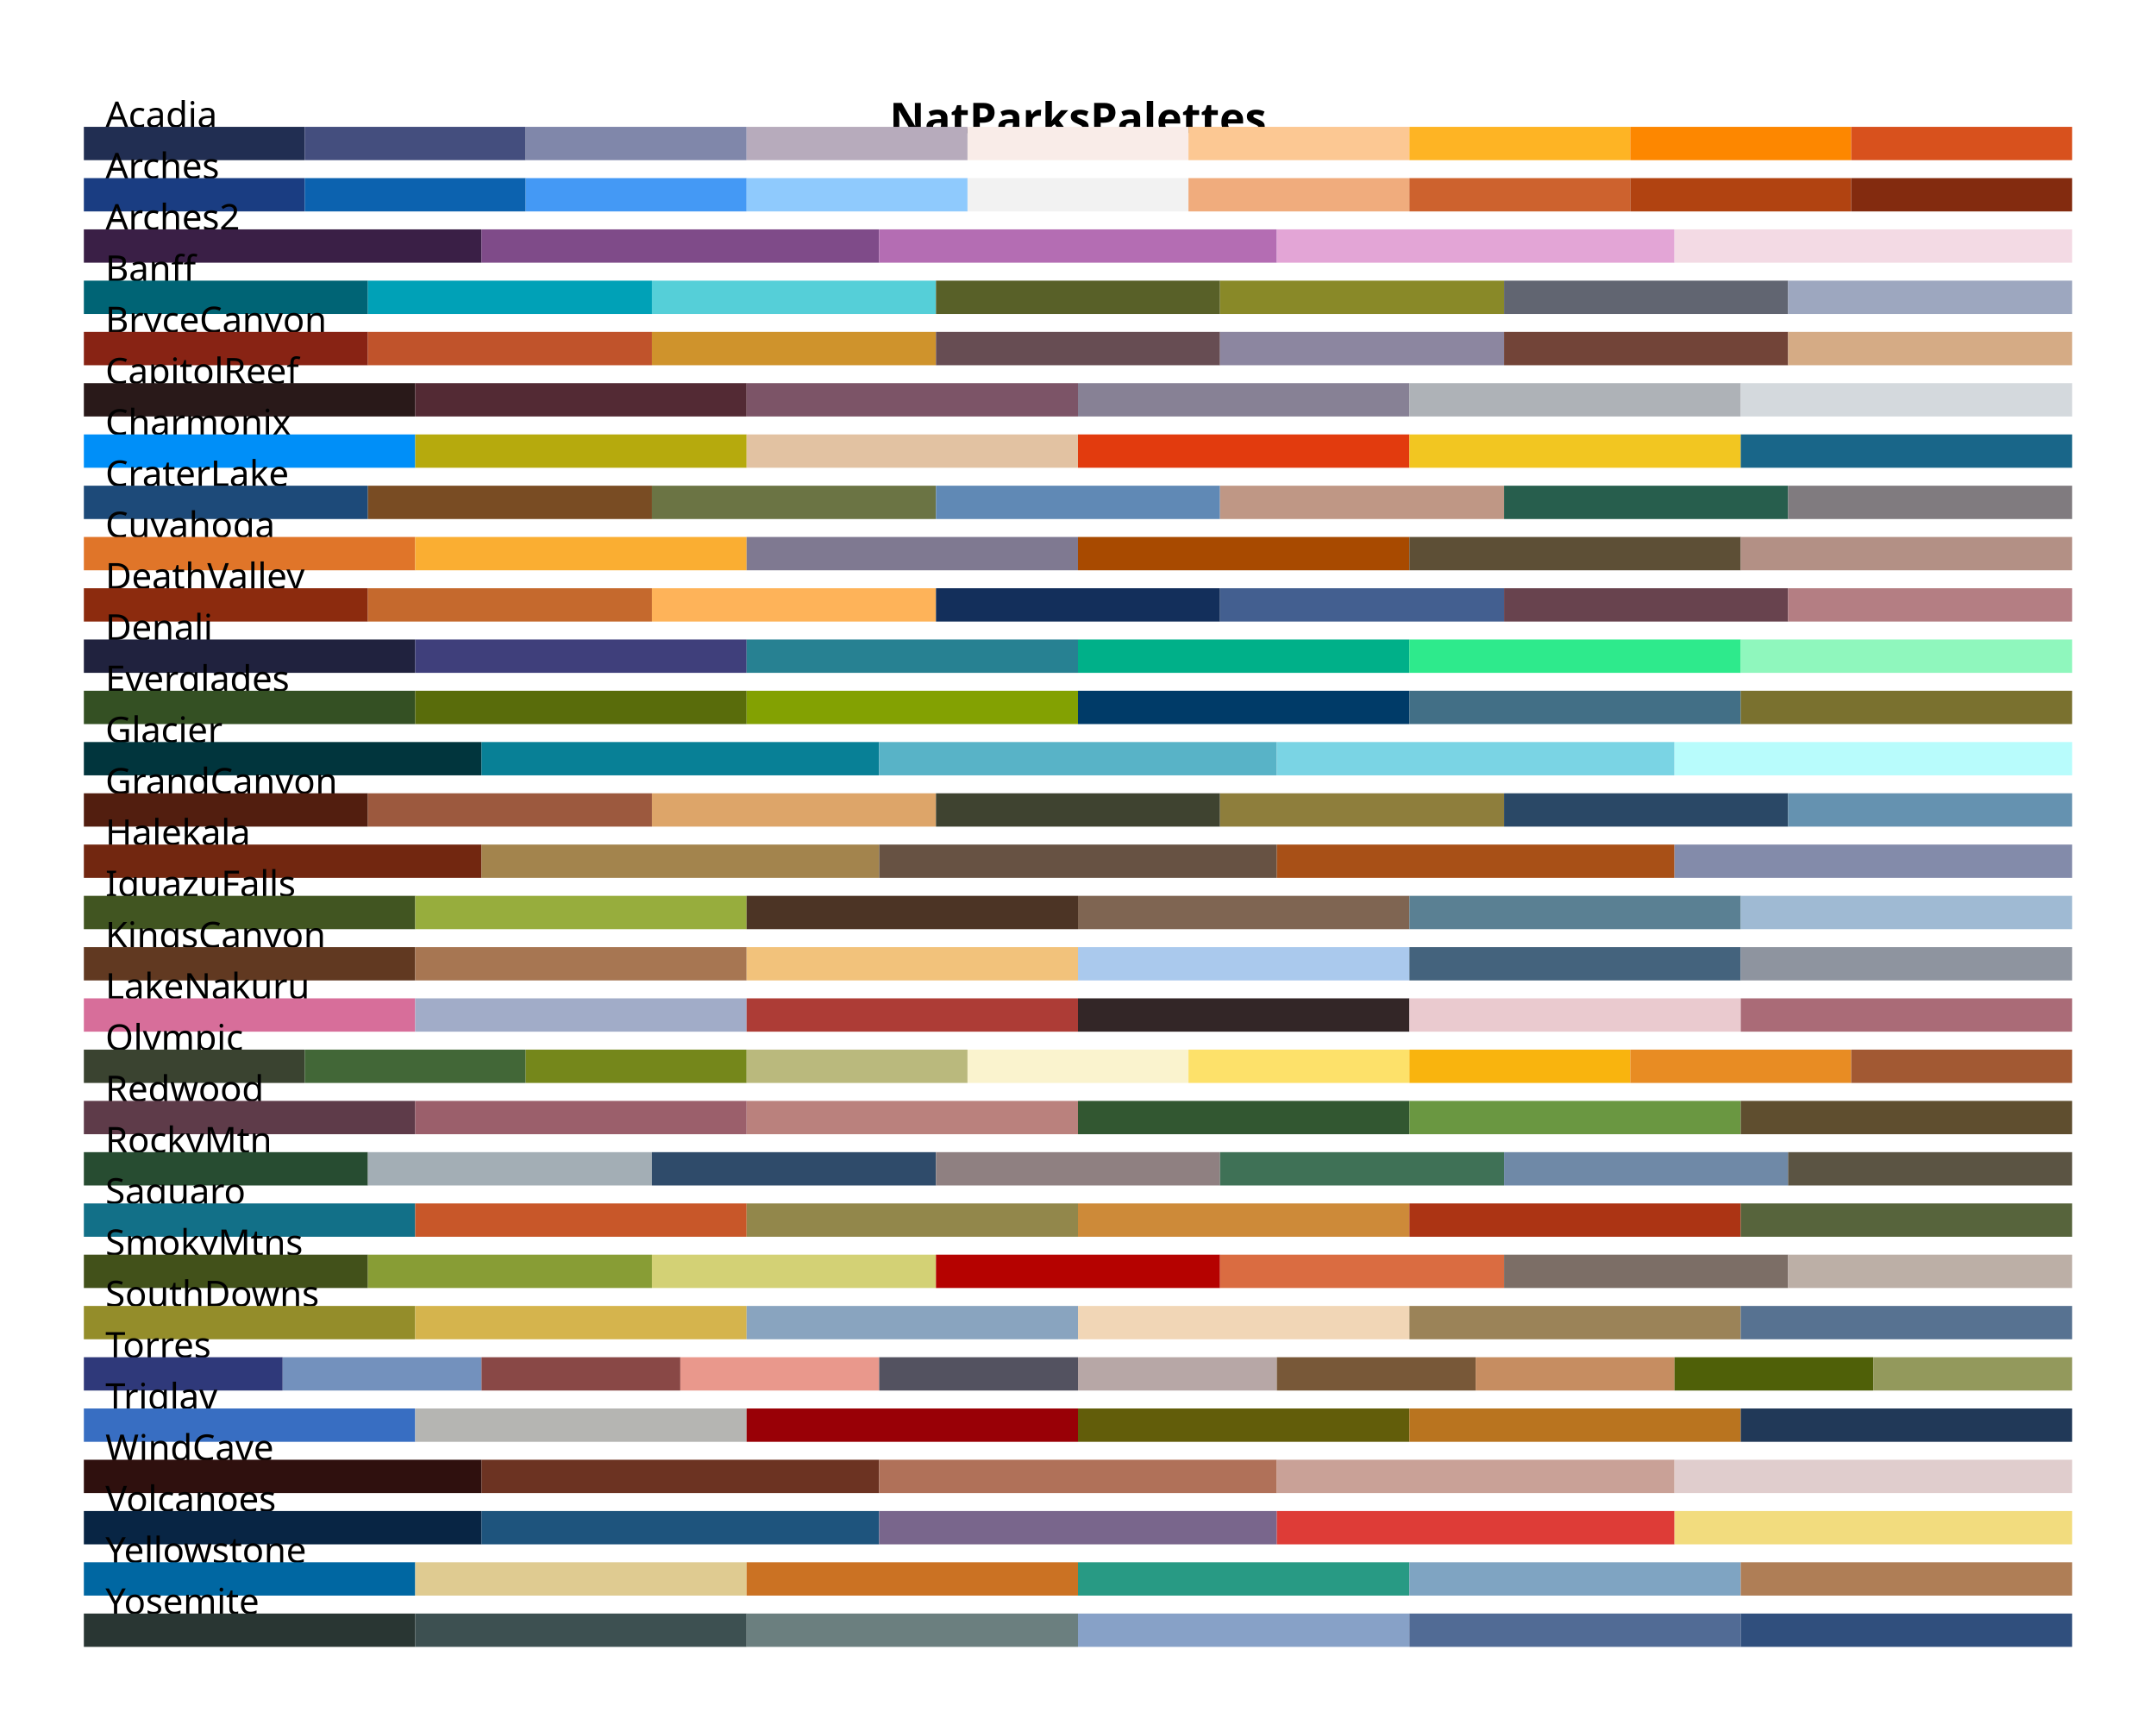
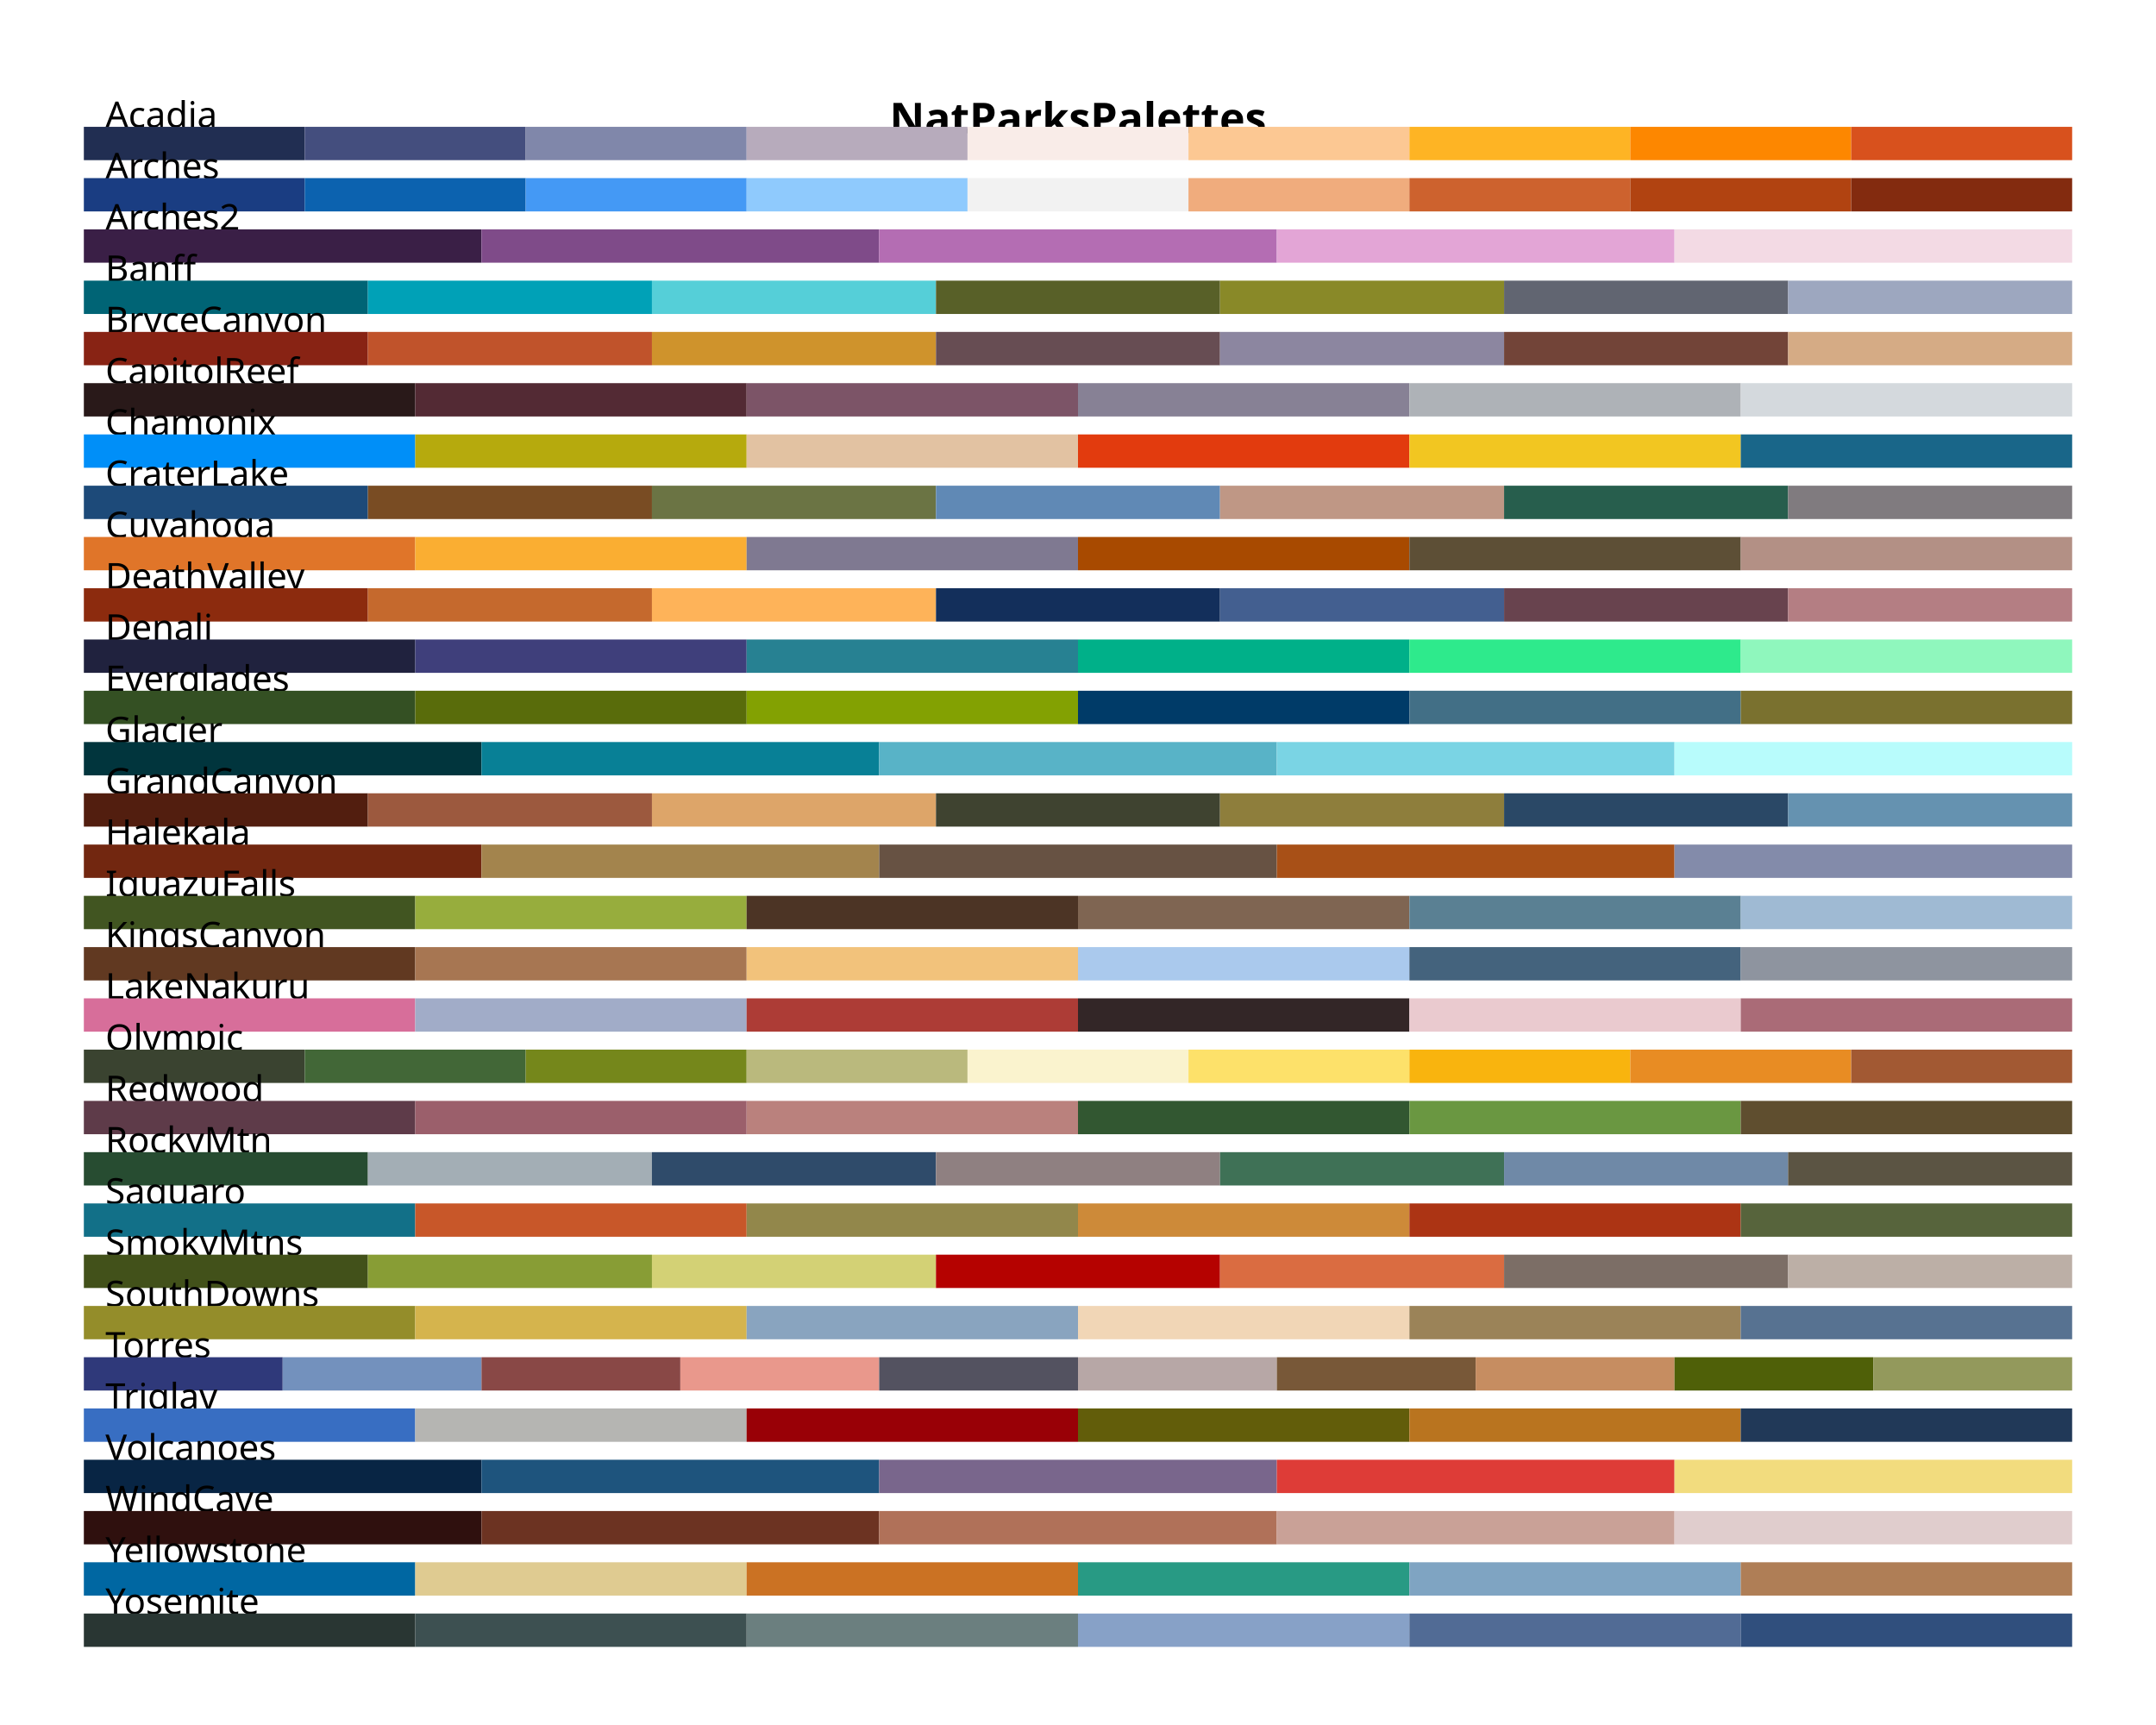
<svg xmlns="http://www.w3.org/2000/svg" class="svglite" data-engine-version="2.0" width="720.00pt" height="576.00pt" viewBox="0 0 720.00 576.00">
  <defs>
    <style type="text/css">
    .svglite line, .svglite polyline, .svglite polygon, .svglite path, .svglite rect, .svglite circle {
      fill: none;
      stroke: #000000;
      stroke-linecap: round;
      stroke-linejoin: round;
      stroke-miterlimit: 10.00;
    }
  </style>
  </defs>
  <rect width="100%" height="100%" style="stroke: none; fill: #FFFFFF;" />
  <defs>
    <clipPath id="cpMC4wMHw3MjAuMDB8MC4wMHw1NzYuMDA=">
      <rect x="0.00" y="0.00" width="720.00" height="576.00" />
    </clipPath>
  </defs>
  <g clip-path="url(#cpMC4wMHw3MjAuMDB8MC4wMHw1NzYuMDA=)">
    <text x="360.00" y="44.64" text-anchor="middle" style="font-size: 14.40px; font-weight: bold; font-family: sans;" textLength="111.27px" lengthAdjust="spacingAndGlyphs">NatParksPalettes</text>
  </g>
  <defs>
    <clipPath id="cpMS40NHw3MTguNTZ8MS40NHw1NzQuNTY=">
      <rect x="1.44" y="1.44" width="717.12" height="573.12" />
    </clipPath>
  </defs>
  <g clip-path="url(#cpMS40NHw3MTguNTZ8MS40NHw1NzQuNTY=)">
    <text x="35.20" y="42.54" style="font-size: 12.00px; font-family: sans;" textLength="36.70px" lengthAdjust="spacingAndGlyphs">Acadia</text>
    <rect x="28.00" y="42.35" width="73.78" height="11.13" style="stroke-width: 0.75; stroke: none; fill: #212E52;" />
    <rect x="101.78" y="42.35" width="73.78" height="11.13" style="stroke-width: 0.75; stroke: none; fill: #444E7E;" />
    <rect x="175.56" y="42.35" width="73.78" height="11.13" style="stroke-width: 0.75; stroke: none; fill: #8087AA;" />
    <rect x="249.33" y="42.35" width="73.78" height="11.13" style="stroke-width: 0.75; stroke: none; fill: #B7ABBC;" />
    <rect x="323.11" y="42.35" width="73.78" height="11.13" style="stroke-width: 0.75; stroke: none; fill: #F9ECE8;" />
    <rect x="396.89" y="42.35" width="73.78" height="11.13" style="stroke-width: 0.75; stroke: none; fill: #FCC893;" />
    <rect x="470.67" y="42.35" width="73.78" height="11.13" style="stroke-width: 0.75; stroke: none; fill: #FEB424;" />
    <rect x="544.44" y="42.35" width="73.78" height="11.13" style="stroke-width: 0.75; stroke: none; fill: #FD8700;" />
    <rect x="618.22" y="42.35" width="73.78" height="11.13" style="stroke-width: 0.75; stroke: none; fill: #D8511D;" />
    <text x="35.20" y="59.66" style="font-size: 12.00px; font-family: sans;" textLength="37.36px" lengthAdjust="spacingAndGlyphs">Arches</text>
    <rect x="28.00" y="59.47" width="73.78" height="11.13" style="stroke-width: 0.75; stroke: none; fill: #1A3D82;" />
    <rect x="101.78" y="59.47" width="73.78" height="11.13" style="stroke-width: 0.75; stroke: none; fill: #0C62AF;" />
    <rect x="175.56" y="59.47" width="73.78" height="11.13" style="stroke-width: 0.75; stroke: none; fill: #4499F5;" />
    <rect x="249.33" y="59.47" width="73.78" height="11.13" style="stroke-width: 0.75; stroke: none; fill: #8FCAFD;" />
    <rect x="323.11" y="59.47" width="73.78" height="11.13" style="stroke-width: 0.75; stroke: none; fill: #F2F2F2;" />
    <rect x="396.89" y="59.47" width="73.78" height="11.13" style="stroke-width: 0.75; stroke: none; fill: #F0AC7D;" />
    <rect x="470.67" y="59.47" width="73.78" height="11.13" style="stroke-width: 0.75; stroke: none; fill: #CD622E;" />
    <rect x="544.44" y="59.47" width="73.78" height="11.13" style="stroke-width: 0.75; stroke: none; fill: #B14311;" />
    <rect x="618.22" y="59.47" width="73.78" height="11.13" style="stroke-width: 0.75; stroke: none; fill: #832B0F;" />
    <text x="35.20" y="76.77" style="font-size: 12.00px; font-family: sans;" textLength="44.04px" lengthAdjust="spacingAndGlyphs">Arches2</text>
    <rect x="28.00" y="76.59" width="132.80" height="11.13" style="stroke-width: 0.75; stroke: none; fill: #3A1F46;" />
    <rect x="160.80" y="76.59" width="132.80" height="11.13" style="stroke-width: 0.75; stroke: none; fill: #7F4B89;" />
    <rect x="293.60" y="76.59" width="132.80" height="11.13" style="stroke-width: 0.75; stroke: none; fill: #B46DB3;" />
    <rect x="426.40" y="76.59" width="132.80" height="11.13" style="stroke-width: 0.75; stroke: none; fill: #E3A5D6;" />
    <rect x="559.20" y="76.59" width="132.80" height="11.13" style="stroke-width: 0.75; stroke: none; fill: #F3DAE4;" />
    <text x="35.20" y="93.89" style="font-size: 12.00px; font-family: sans;" textLength="28.02px" lengthAdjust="spacingAndGlyphs">Banff</text>
    <rect x="28.00" y="93.71" width="94.86" height="11.13" style="stroke-width: 0.75; stroke: none; fill: #006475;" />
    <rect x="122.86" y="93.71" width="94.86" height="11.13" style="stroke-width: 0.75; stroke: none; fill: #00A1B7;" />
    <rect x="217.71" y="93.71" width="94.86" height="11.13" style="stroke-width: 0.75; stroke: none; fill: #55CFD8;" />
    <rect x="312.57" y="93.71" width="94.86" height="11.13" style="stroke-width: 0.75; stroke: none; fill: #586028;" />
    <rect x="407.43" y="93.71" width="94.86" height="11.13" style="stroke-width: 0.75; stroke: none; fill: #898928;" />
    <rect x="502.29" y="93.71" width="94.86" height="11.13" style="stroke-width: 0.75; stroke: none; fill: #616571;" />
    <rect x="597.14" y="93.71" width="94.86" height="11.13" style="stroke-width: 0.75; stroke: none; fill: #9DA7BF;" />
    <text x="35.20" y="111.01" style="font-size: 12.00px; font-family: sans;" textLength="72.06px" lengthAdjust="spacingAndGlyphs">BryceCanyon</text>
    <rect x="28.00" y="110.83" width="94.86" height="11.13" style="stroke-width: 0.75; stroke: none; fill: #882314;" />
    <rect x="122.86" y="110.83" width="94.86" height="11.13" style="stroke-width: 0.75; stroke: none; fill: #C0532B;" />
    <rect x="217.71" y="110.83" width="94.86" height="11.13" style="stroke-width: 0.75; stroke: none; fill: #CF932C;" />
    <rect x="312.57" y="110.83" width="94.86" height="11.13" style="stroke-width: 0.75; stroke: none; fill: #674D53;" />
    <rect x="407.43" y="110.83" width="94.86" height="11.13" style="stroke-width: 0.75; stroke: none; fill: #8C86A0;" />
    <rect x="502.29" y="110.83" width="94.86" height="11.13" style="stroke-width: 0.75; stroke: none; fill: #724438;" />
    <rect x="597.14" y="110.83" width="94.86" height="11.13" style="stroke-width: 0.75; stroke: none; fill: #D5AB85;" />
    <text x="35.20" y="128.13" style="font-size: 12.00px; font-family: sans;" textLength="62.70px" lengthAdjust="spacingAndGlyphs">CapitolReef</text>
    <rect x="28.00" y="127.94" width="110.67" height="11.13" style="stroke-width: 0.75; stroke: none; fill: #291919;" />
    <rect x="138.67" y="127.94" width="110.67" height="11.13" style="stroke-width: 0.75; stroke: none; fill: #532A34;" />
    <rect x="249.33" y="127.94" width="110.67" height="11.13" style="stroke-width: 0.75; stroke: none; fill: #7C5467;" />
    <rect x="360.00" y="127.94" width="110.67" height="11.13" style="stroke-width: 0.75; stroke: none; fill: #878195;" />
    <rect x="470.67" y="127.94" width="110.67" height="11.13" style="stroke-width: 0.75; stroke: none; fill: #AEB2B7;" />
    <rect x="581.33" y="127.94" width="110.67" height="11.13" style="stroke-width: 0.75; stroke: none; fill: #D4D9DD;" />
-     <text x="35.20" y="145.25" style="font-size: 12.00px; font-family: sans;" textLength="58.03px" lengthAdjust="spacingAndGlyphs">Charmonix</text>
+     <text x="35.20" y="145.25" style="font-size: 12.00px; font-family: sans;" textLength="54.04px" lengthAdjust="spacingAndGlyphs">Chamonix</text>
    <rect x="28.00" y="145.06" width="110.67" height="11.13" style="stroke-width: 0.75; stroke: none; fill: #008FF8;" />
    <rect x="138.67" y="145.06" width="110.67" height="11.13" style="stroke-width: 0.75; stroke: none; fill: #B6AA0D;" />
    <rect x="249.33" y="145.06" width="110.67" height="11.13" style="stroke-width: 0.75; stroke: none; fill: #E2C2A2;" />
    <rect x="360.00" y="145.06" width="110.67" height="11.13" style="stroke-width: 0.75; stroke: none; fill: #E23B0E;" />
    <rect x="470.67" y="145.06" width="110.67" height="11.13" style="stroke-width: 0.75; stroke: none; fill: #F2C621;" />
    <rect x="581.33" y="145.06" width="110.67" height="11.13" style="stroke-width: 0.75; stroke: none; fill: #196689;" />
    <text x="35.20" y="162.37" style="font-size: 12.00px; font-family: sans;" textLength="59.37px" lengthAdjust="spacingAndGlyphs">CraterLake</text>
    <rect x="28.00" y="162.18" width="94.86" height="11.13" style="stroke-width: 0.75; stroke: none; fill: #1D4A79;" />
    <rect x="122.86" y="162.18" width="94.86" height="11.13" style="stroke-width: 0.75; stroke: none; fill: #794C23;" />
    <rect x="217.71" y="162.18" width="94.86" height="11.13" style="stroke-width: 0.75; stroke: none; fill: #6B7444;" />
    <rect x="312.57" y="162.18" width="94.86" height="11.13" style="stroke-width: 0.75; stroke: none; fill: #6089B5;" />
    <rect x="407.43" y="162.18" width="94.86" height="11.13" style="stroke-width: 0.75; stroke: none; fill: #BF9785;" />
    <rect x="502.29" y="162.18" width="94.86" height="11.13" style="stroke-width: 0.75; stroke: none; fill: #275E4D;" />
    <rect x="597.14" y="162.18" width="94.86" height="11.13" style="stroke-width: 0.75; stroke: none; fill: #807B7F;" />
    <text x="35.20" y="179.48" style="font-size: 12.00px; font-family: sans;" textLength="54.72px" lengthAdjust="spacingAndGlyphs">Cuyahoga</text>
    <rect x="28.00" y="179.30" width="110.67" height="11.13" style="stroke-width: 0.75; stroke: none; fill: #E07529;" />
    <rect x="138.67" y="179.30" width="110.67" height="11.13" style="stroke-width: 0.75; stroke: none; fill: #FAAE32;" />
    <rect x="249.33" y="179.30" width="110.67" height="11.13" style="stroke-width: 0.75; stroke: none; fill: #7F7991;" />
    <rect x="360.00" y="179.30" width="110.67" height="11.13" style="stroke-width: 0.75; stroke: none; fill: #A84A00;" />
    <rect x="470.67" y="179.30" width="110.67" height="11.13" style="stroke-width: 0.75; stroke: none; fill: #5D4F36;" />
    <rect x="581.33" y="179.30" width="110.67" height="11.13" style="stroke-width: 0.75; stroke: none; fill: #B39085;" />
    <text x="35.20" y="196.60" style="font-size: 12.00px; font-family: sans;" textLength="64.71px" lengthAdjust="spacingAndGlyphs">DeathValley</text>
    <rect x="28.00" y="196.42" width="94.86" height="11.13" style="stroke-width: 0.75; stroke: none; fill: #8C2B0E;" />
    <rect x="122.86" y="196.42" width="94.86" height="11.13" style="stroke-width: 0.75; stroke: none; fill: #C5692D;" />
    <rect x="217.71" y="196.42" width="94.86" height="11.13" style="stroke-width: 0.75; stroke: none; fill: #FEB359;" />
    <rect x="312.57" y="196.42" width="94.86" height="11.13" style="stroke-width: 0.75; stroke: none; fill: #132F5B;" />
    <rect x="407.43" y="196.42" width="94.86" height="11.13" style="stroke-width: 0.75; stroke: none; fill: #435F90;" />
    <rect x="502.29" y="196.42" width="94.86" height="11.13" style="stroke-width: 0.75; stroke: none; fill: #68434E;" />
    <rect x="597.14" y="196.42" width="94.86" height="11.13" style="stroke-width: 0.75; stroke: none; fill: #B47E83;" />
    <text x="35.20" y="213.72" style="font-size: 12.00px; font-family: sans;" textLength="34.02px" lengthAdjust="spacingAndGlyphs">Denali</text>
    <rect x="28.00" y="213.54" width="110.67" height="11.13" style="stroke-width: 0.75; stroke: none; fill: #20223E;" />
    <rect x="138.67" y="213.54" width="110.67" height="11.13" style="stroke-width: 0.75; stroke: none; fill: #3F3F7B;" />
    <rect x="249.33" y="213.54" width="110.67" height="11.13" style="stroke-width: 0.75; stroke: none; fill: #278192;" />
    <rect x="360.00" y="213.54" width="110.67" height="11.13" style="stroke-width: 0.75; stroke: none; fill: #00B089;" />
    <rect x="470.67" y="213.54" width="110.67" height="11.13" style="stroke-width: 0.75; stroke: none; fill: #2EEA8C;" />
    <rect x="581.33" y="213.54" width="110.67" height="11.13" style="stroke-width: 0.75; stroke: none; fill: #8FF7BD;" />
    <text x="35.20" y="230.84" style="font-size: 12.00px; font-family: sans;" textLength="60.05px" lengthAdjust="spacingAndGlyphs">Everglades</text>
    <rect x="28.00" y="230.65" width="110.67" height="11.13" style="stroke-width: 0.75; stroke: none; fill: #345023;" />
    <rect x="138.67" y="230.65" width="110.67" height="11.13" style="stroke-width: 0.75; stroke: none; fill: #596C0B;" />
    <rect x="249.33" y="230.65" width="110.67" height="11.13" style="stroke-width: 0.75; stroke: none; fill: #83A102;" />
    <rect x="360.00" y="230.65" width="110.67" height="11.13" style="stroke-width: 0.75; stroke: none; fill: #003B68;" />
    <rect x="470.67" y="230.65" width="110.67" height="11.13" style="stroke-width: 0.75; stroke: none; fill: #426F86;" />
    <rect x="581.33" y="230.65" width="110.67" height="11.13" style="stroke-width: 0.75; stroke: none; fill: #7A712F;" />
    <text x="35.20" y="247.96" style="font-size: 12.00px; font-family: sans;" textLength="38.02px" lengthAdjust="spacingAndGlyphs">Glacier</text>
    <rect x="28.00" y="247.77" width="132.80" height="11.13" style="stroke-width: 0.75; stroke: none; fill: #01353D;" />
    <rect x="160.80" y="247.77" width="132.80" height="11.13" style="stroke-width: 0.75; stroke: none; fill: #088096;" />
    <rect x="293.60" y="247.77" width="132.80" height="11.13" style="stroke-width: 0.75; stroke: none; fill: #58B3C7;" />
    <rect x="426.40" y="247.77" width="132.80" height="11.13" style="stroke-width: 0.75; stroke: none; fill: #7AD4E4;" />
    <rect x="559.20" y="247.77" width="132.80" height="11.13" style="stroke-width: 0.75; stroke: none; fill: #B8FCFC;" />
    <text x="35.20" y="265.08" style="font-size: 12.00px; font-family: sans;" textLength="74.73px" lengthAdjust="spacingAndGlyphs">GrandCanyon</text>
    <rect x="28.00" y="264.89" width="94.86" height="11.13" style="stroke-width: 0.75; stroke: none; fill: #521E0F;" />
    <rect x="122.86" y="264.89" width="94.86" height="11.13" style="stroke-width: 0.75; stroke: none; fill: #9C593E;" />
    <rect x="217.71" y="264.89" width="94.86" height="11.13" style="stroke-width: 0.75; stroke: none; fill: #DDA569;" />
    <rect x="312.57" y="264.89" width="94.86" height="11.13" style="stroke-width: 0.75; stroke: none; fill: #3F4330;" />
    <rect x="407.43" y="264.89" width="94.86" height="11.13" style="stroke-width: 0.75; stroke: none; fill: #8E7E3C;" />
    <rect x="502.29" y="264.89" width="94.86" height="11.13" style="stroke-width: 0.75; stroke: none; fill: #2A4866;" />
    <rect x="597.14" y="264.89" width="94.86" height="11.13" style="stroke-width: 0.75; stroke: none; fill: #6592B0;" />
    <text x="35.20" y="282.19" style="font-size: 12.00px; font-family: sans;" textLength="46.70px" lengthAdjust="spacingAndGlyphs">Halekala</text>
    <rect x="28.00" y="282.01" width="132.80" height="11.13" style="stroke-width: 0.75; stroke: none; fill: #722710;" />
    <rect x="160.80" y="282.01" width="132.80" height="11.13" style="stroke-width: 0.75; stroke: none; fill: #A3844D;" />
    <rect x="293.60" y="282.01" width="132.80" height="11.13" style="stroke-width: 0.75; stroke: none; fill: #675243;" />
    <rect x="426.40" y="282.01" width="132.80" height="11.13" style="stroke-width: 0.75; stroke: none; fill: #A85017;" />
    <rect x="559.20" y="282.01" width="132.80" height="11.13" style="stroke-width: 0.75; stroke: none; fill: #838BAA;" />
    <text x="35.20" y="299.31" style="font-size: 12.00px; font-family: sans;" textLength="61.37px" lengthAdjust="spacingAndGlyphs">IguazuFalls</text>
    <rect x="28.00" y="299.13" width="110.67" height="11.13" style="stroke-width: 0.75; stroke: none; fill: #415521;" />
    <rect x="138.67" y="299.13" width="110.67" height="11.13" style="stroke-width: 0.75; stroke: none; fill: #97AD3D;" />
    <rect x="249.33" y="299.13" width="110.67" height="11.13" style="stroke-width: 0.75; stroke: none; fill: #4C3425;" />
    <rect x="360.00" y="299.13" width="110.67" height="11.13" style="stroke-width: 0.75; stroke: none; fill: #7F6552;" />
    <rect x="470.67" y="299.13" width="110.67" height="11.13" style="stroke-width: 0.75; stroke: none; fill: #5A8093;" />
    <rect x="581.33" y="299.13" width="110.67" height="11.13" style="stroke-width: 0.75; stroke: none; fill: #9FBAD3;" />
    <text x="35.20" y="316.43" style="font-size: 12.00px; font-family: sans;" textLength="71.40px" lengthAdjust="spacingAndGlyphs">KingsCanyon</text>
    <rect x="28.00" y="316.25" width="110.67" height="11.13" style="stroke-width: 0.75; stroke: none; fill: #613921;" />
    <rect x="138.67" y="316.25" width="110.67" height="11.13" style="stroke-width: 0.75; stroke: none; fill: #A77652;" />
    <rect x="249.33" y="316.25" width="110.67" height="11.13" style="stroke-width: 0.75; stroke: none; fill: #F2C27B;" />
    <rect x="360.00" y="316.25" width="110.67" height="11.13" style="stroke-width: 0.75; stroke: none; fill: #AAC9ED;" />
    <rect x="470.67" y="316.25" width="110.67" height="11.13" style="stroke-width: 0.75; stroke: none; fill: #44637D;" />
    <rect x="581.33" y="316.25" width="110.67" height="11.13" style="stroke-width: 0.75; stroke: none; fill: #8E949F;" />
    <text x="35.20" y="333.55" style="font-size: 12.00px; font-family: sans;" textLength="64.72px" lengthAdjust="spacingAndGlyphs">LakeNakuru</text>
    <rect x="28.00" y="333.36" width="110.67" height="11.13" style="stroke-width: 0.75; stroke: none; fill: #D76E9A;" />
    <rect x="138.67" y="333.36" width="110.67" height="11.13" style="stroke-width: 0.75; stroke: none; fill: #A1ACC8;" />
    <rect x="249.33" y="333.36" width="110.67" height="11.13" style="stroke-width: 0.75; stroke: none; fill: #AD3C36;" />
    <rect x="360.00" y="333.36" width="110.67" height="11.13" style="stroke-width: 0.75; stroke: none; fill: #332627;" />
    <rect x="470.67" y="333.36" width="110.67" height="11.13" style="stroke-width: 0.75; stroke: none; fill: #EACACF;" />
    <rect x="581.33" y="333.36" width="110.67" height="11.13" style="stroke-width: 0.75; stroke: none; fill: #AA6B77;" />
    <text x="35.20" y="350.67" style="font-size: 12.00px; font-family: sans;" textLength="43.35px" lengthAdjust="spacingAndGlyphs">Olympic</text>
    <rect x="28.00" y="350.48" width="73.78" height="11.13" style="stroke-width: 0.75; stroke: none; fill: #3A4330;" />
    <rect x="101.78" y="350.48" width="73.78" height="11.13" style="stroke-width: 0.75; stroke: none; fill: #426737;" />
    <rect x="175.56" y="350.48" width="73.78" height="11.13" style="stroke-width: 0.75; stroke: none; fill: #75871B;" />
    <rect x="249.33" y="350.48" width="73.78" height="11.13" style="stroke-width: 0.75; stroke: none; fill: #BAB97D;" />
    <rect x="323.11" y="350.48" width="73.78" height="11.13" style="stroke-width: 0.75; stroke: none; fill: #FAF3CE;" />
    <rect x="396.89" y="350.48" width="73.78" height="11.13" style="stroke-width: 0.75; stroke: none; fill: #FDE16A;" />
    <rect x="470.67" y="350.48" width="73.78" height="11.13" style="stroke-width: 0.75; stroke: none; fill: #F9B40E;" />
    <rect x="544.44" y="350.48" width="73.78" height="11.13" style="stroke-width: 0.75; stroke: none; fill: #E88C23;" />
    <rect x="618.22" y="350.48" width="73.78" height="11.13" style="stroke-width: 0.75; stroke: none; fill: #A25933;" />
    <text x="35.20" y="367.78" style="font-size: 12.00px; font-family: sans;" textLength="50.71px" lengthAdjust="spacingAndGlyphs">Redwood</text>
    <rect x="28.00" y="367.60" width="110.67" height="11.13" style="stroke-width: 0.75; stroke: none; fill: #5E3B49;" />
    <rect x="138.67" y="367.60" width="110.67" height="11.13" style="stroke-width: 0.75; stroke: none; fill: #9B5F6B;" />
    <rect x="249.33" y="367.60" width="110.67" height="11.13" style="stroke-width: 0.75; stroke: none; fill: #BA817D;" />
    <rect x="360.00" y="367.60" width="110.67" height="11.13" style="stroke-width: 0.75; stroke: none; fill: #325731;" />
    <rect x="470.67" y="367.60" width="110.67" height="11.13" style="stroke-width: 0.75; stroke: none; fill: #6A9741;" />
    <rect x="581.33" y="367.60" width="110.67" height="11.13" style="stroke-width: 0.75; stroke: none; fill: #5F4E2F;" />
    <text x="35.20" y="384.90" style="font-size: 12.00px; font-family: sans;" textLength="53.37px" lengthAdjust="spacingAndGlyphs">RockyMtn</text>
    <rect x="28.00" y="384.72" width="94.86" height="11.13" style="stroke-width: 0.75; stroke: none; fill: #274C31;" />
    <rect x="122.86" y="384.72" width="94.86" height="11.13" style="stroke-width: 0.75; stroke: none; fill: #A3AEB5;" />
    <rect x="217.71" y="384.72" width="94.86" height="11.13" style="stroke-width: 0.75; stroke: none; fill: #2F4B6A;" />
    <rect x="312.57" y="384.72" width="94.86" height="11.13" style="stroke-width: 0.75; stroke: none; fill: #8F8081;" />
    <rect x="407.43" y="384.72" width="94.86" height="11.13" style="stroke-width: 0.75; stroke: none; fill: #3F7156;" />
    <rect x="502.29" y="384.72" width="94.86" height="11.13" style="stroke-width: 0.75; stroke: none; fill: #6F89A7;" />
    <rect x="597.14" y="384.72" width="94.86" height="11.13" style="stroke-width: 0.75; stroke: none; fill: #5B5443;" />
    <text x="35.20" y="402.02" style="font-size: 12.00px; font-family: sans;" textLength="45.37px" lengthAdjust="spacingAndGlyphs">Saguaro</text>
    <rect x="28.00" y="401.84" width="110.67" height="11.13" style="stroke-width: 0.75; stroke: none; fill: #127088;" />
    <rect x="138.67" y="401.84" width="110.67" height="11.13" style="stroke-width: 0.75; stroke: none; fill: #C85729;" />
    <rect x="249.33" y="401.84" width="110.67" height="11.13" style="stroke-width: 0.75; stroke: none; fill: #92874B;" />
    <rect x="360.00" y="401.84" width="110.67" height="11.13" style="stroke-width: 0.75; stroke: none; fill: #CD8A39;" />
    <rect x="470.67" y="401.84" width="110.67" height="11.13" style="stroke-width: 0.75; stroke: none; fill: #AC3414;" />
    <rect x="581.33" y="401.84" width="110.67" height="11.13" style="stroke-width: 0.75; stroke: none; fill: #57643C;" />
    <text x="35.20" y="419.14" style="font-size: 12.00px; font-family: sans;" textLength="62.70px" lengthAdjust="spacingAndGlyphs">SmokyMtns</text>
    <rect x="28.00" y="418.95" width="94.86" height="11.13" style="stroke-width: 0.75; stroke: none; fill: #42511A;" />
    <rect x="122.86" y="418.95" width="94.86" height="11.13" style="stroke-width: 0.75; stroke: none; fill: #889D35;" />
    <rect x="217.71" y="418.95" width="94.86" height="11.13" style="stroke-width: 0.75; stroke: none; fill: #D3D175;" />
    <rect x="312.57" y="418.95" width="94.86" height="11.13" style="stroke-width: 0.75; stroke: none; fill: #B50200;" />
    <rect x="407.43" y="418.95" width="94.86" height="11.13" style="stroke-width: 0.75; stroke: none; fill: #DA6C41;" />
    <rect x="502.29" y="418.95" width="94.86" height="11.13" style="stroke-width: 0.75; stroke: none; fill: #7C6E66;" />
    <rect x="597.14" y="418.95" width="94.86" height="11.13" style="stroke-width: 0.75; stroke: none; fill: #BCAFA6;" />
    <text x="35.20" y="436.26" style="font-size: 12.00px; font-family: sans;" textLength="68.05px" lengthAdjust="spacingAndGlyphs">SouthDowns</text>
    <rect x="28.00" y="436.07" width="110.67" height="11.13" style="stroke-width: 0.75; stroke: none; fill: #948D2A;" />
    <rect x="138.67" y="436.07" width="110.67" height="11.13" style="stroke-width: 0.75; stroke: none; fill: #D5B44D;" />
    <rect x="249.33" y="436.07" width="110.67" height="11.13" style="stroke-width: 0.75; stroke: none; fill: #89A4BF;" />
    <rect x="360.00" y="436.07" width="110.67" height="11.13" style="stroke-width: 0.75; stroke: none; fill: #F1D6B6;" />
    <rect x="470.67" y="436.07" width="110.67" height="11.13" style="stroke-width: 0.75; stroke: none; fill: #9B8358;" />
    <rect x="581.33" y="436.07" width="110.67" height="11.13" style="stroke-width: 0.75; stroke: none; fill: #577291;" />
    <text x="35.20" y="453.38" style="font-size: 12.00px; font-family: sans;" textLength="34.68px" lengthAdjust="spacingAndGlyphs">Torres</text>
    <rect x="28.00" y="453.19" width="66.40" height="11.13" style="stroke-width: 0.75; stroke: none; fill: #2F397A;" />
    <rect x="94.40" y="453.19" width="66.40" height="11.13" style="stroke-width: 0.75; stroke: none; fill: #7391BD;" />
    <rect x="160.80" y="453.19" width="66.40" height="11.13" style="stroke-width: 0.75; stroke: none; fill: #894846;" />
    <rect x="227.20" y="453.19" width="66.40" height="11.13" style="stroke-width: 0.75; stroke: none; fill: #E9988C;" />
    <rect x="293.60" y="453.19" width="66.40" height="11.13" style="stroke-width: 0.75; stroke: none; fill: #535260;" />
    <rect x="360.00" y="453.19" width="66.40" height="11.13" style="stroke-width: 0.75; stroke: none; fill: #B7A7A6;" />
    <rect x="426.40" y="453.19" width="66.40" height="11.13" style="stroke-width: 0.75; stroke: none; fill: #785838;" />
    <rect x="492.80" y="453.19" width="66.40" height="11.13" style="stroke-width: 0.75; stroke: none; fill: #C68D61;" />
    <rect x="559.20" y="453.19" width="66.40" height="11.13" style="stroke-width: 0.75; stroke: none; fill: #4F6008;" />
    <rect x="625.60" y="453.19" width="66.40" height="11.13" style="stroke-width: 0.75; stroke: none; fill: #93995C;" />
    <text x="35.20" y="470.49" style="font-size: 12.00px; font-family: sans;" textLength="36.01px" lengthAdjust="spacingAndGlyphs">Triglav</text>
    <rect x="28.00" y="470.31" width="110.67" height="11.13" style="stroke-width: 0.75; stroke: none; fill: #386EC2;" />
    <rect x="138.67" y="470.31" width="110.67" height="11.13" style="stroke-width: 0.75; stroke: none; fill: #B5B5B2;" />
    <rect x="249.33" y="470.31" width="110.67" height="11.13" style="stroke-width: 0.75; stroke: none; fill: #990006;" />
    <rect x="360.00" y="470.31" width="110.67" height="11.13" style="stroke-width: 0.75; stroke: none; fill: #625D0A;" />
    <rect x="470.67" y="470.31" width="110.67" height="11.13" style="stroke-width: 0.75; stroke: none; fill: #B9741F;" />
    <rect x="581.33" y="470.31" width="110.67" height="11.13" style="stroke-width: 0.75; stroke: none; fill: #213958;" />
-     <text x="35.20" y="487.61" style="font-size: 12.00px; font-family: sans;" textLength="55.36px" lengthAdjust="spacingAndGlyphs">WindCave</text>
-     <rect x="28.00" y="487.43" width="132.80" height="11.13" style="stroke-width: 0.75; stroke: none; fill: #2F100E;" />
-     <rect x="160.80" y="487.43" width="132.80" height="11.13" style="stroke-width: 0.75; stroke: none; fill: #6C3322;" />
-     <rect x="293.60" y="487.43" width="132.80" height="11.13" style="stroke-width: 0.75; stroke: none; fill: #B07159;" />
-     <rect x="426.40" y="487.43" width="132.80" height="11.13" style="stroke-width: 0.75; stroke: none; fill: #C9A197;" />
-     <rect x="559.20" y="487.43" width="132.80" height="11.13" style="stroke-width: 0.75; stroke: none; fill: #E0CDCD;" />
-     <text x="35.20" y="504.73" style="font-size: 12.00px; font-family: sans;" textLength="56.05px" lengthAdjust="spacingAndGlyphs">Volcanoes</text>
-     <rect x="28.00" y="504.55" width="132.80" height="11.13" style="stroke-width: 0.75; stroke: none; fill: #082544;" />
-     <rect x="160.80" y="504.55" width="132.80" height="11.13" style="stroke-width: 0.75; stroke: none; fill: #1E547D;" />
-     <rect x="293.60" y="504.55" width="132.80" height="11.13" style="stroke-width: 0.75; stroke: none; fill: #79668C;" />
-     <rect x="426.40" y="504.55" width="132.80" height="11.13" style="stroke-width: 0.75; stroke: none; fill: #DE3C37;" />
-     <rect x="559.20" y="504.55" width="132.80" height="11.13" style="stroke-width: 0.75; stroke: none; fill: #F2DC7E;" />
+     <text x="35.20" y="487.61" style="font-size: 12.00px; font-family: sans;" textLength="56.05px" lengthAdjust="spacingAndGlyphs">Volcanoes</text>
+     <rect x="28.00" y="487.43" width="132.80" height="11.13" style="stroke-width: 0.75; stroke: none; fill: #082544;" />
+     <rect x="160.80" y="487.43" width="132.80" height="11.13" style="stroke-width: 0.75; stroke: none; fill: #1E547D;" />
+     <rect x="293.60" y="487.43" width="132.80" height="11.13" style="stroke-width: 0.75; stroke: none; fill: #79668C;" />
+     <rect x="426.40" y="487.43" width="132.80" height="11.13" style="stroke-width: 0.75; stroke: none; fill: #DE3C37;" />
+     <rect x="559.20" y="487.43" width="132.80" height="11.13" style="stroke-width: 0.75; stroke: none; fill: #F2DC7E;" />
+     <text x="35.20" y="504.73" style="font-size: 12.00px; font-family: sans;" textLength="55.36px" lengthAdjust="spacingAndGlyphs">WindCave</text>
+     <rect x="28.00" y="504.55" width="132.80" height="11.13" style="stroke-width: 0.75; stroke: none; fill: #2F100E;" />
+     <rect x="160.80" y="504.55" width="132.80" height="11.13" style="stroke-width: 0.75; stroke: none; fill: #6C3322;" />
+     <rect x="293.60" y="504.55" width="132.80" height="11.13" style="stroke-width: 0.75; stroke: none; fill: #B07159;" />
+     <rect x="426.40" y="504.55" width="132.80" height="11.13" style="stroke-width: 0.75; stroke: none; fill: #C9A197;" />
+     <rect x="559.20" y="504.55" width="132.80" height="11.13" style="stroke-width: 0.75; stroke: none; fill: #E0CDCD;" />
    <text x="35.20" y="521.85" style="font-size: 12.00px; font-family: sans;" textLength="64.71px" lengthAdjust="spacingAndGlyphs">Yellowstone</text>
    <rect x="28.00" y="521.66" width="110.67" height="11.13" style="stroke-width: 0.75; stroke: none; fill: #0067A2;" />
    <rect x="138.67" y="521.66" width="110.67" height="11.13" style="stroke-width: 0.75; stroke: none; fill: #DFCB91;" />
    <rect x="249.33" y="521.66" width="110.67" height="11.13" style="stroke-width: 0.75; stroke: none; fill: #CB7223;" />
    <rect x="360.00" y="521.66" width="110.67" height="11.13" style="stroke-width: 0.75; stroke: none; fill: #289A84;" />
    <rect x="470.67" y="521.66" width="110.67" height="11.13" style="stroke-width: 0.75; stroke: none; fill: #7FA4C2;" />
    <rect x="581.33" y="521.66" width="110.67" height="11.13" style="stroke-width: 0.75; stroke: none; fill: #AF7E56;" />
    <text x="35.20" y="538.97" style="font-size: 12.00px; font-family: sans;" textLength="50.03px" lengthAdjust="spacingAndGlyphs">Yosemite</text>
    <rect x="28.00" y="538.78" width="110.67" height="11.13" style="stroke-width: 0.75; stroke: none; fill: #293633;" />
    <rect x="138.67" y="538.78" width="110.67" height="11.13" style="stroke-width: 0.75; stroke: none; fill: #3D5051;" />
    <rect x="249.33" y="538.78" width="110.67" height="11.13" style="stroke-width: 0.75; stroke: none; fill: #6B7F7F;" />
    <rect x="360.00" y="538.78" width="110.67" height="11.13" style="stroke-width: 0.75; stroke: none; fill: #87A1C7;" />
    <rect x="470.67" y="538.78" width="110.67" height="11.13" style="stroke-width: 0.75; stroke: none; fill: #516B95;" />
    <rect x="581.33" y="538.78" width="110.67" height="11.13" style="stroke-width: 0.75; stroke: none; fill: #304F7D;" />
  </g>
</svg>
